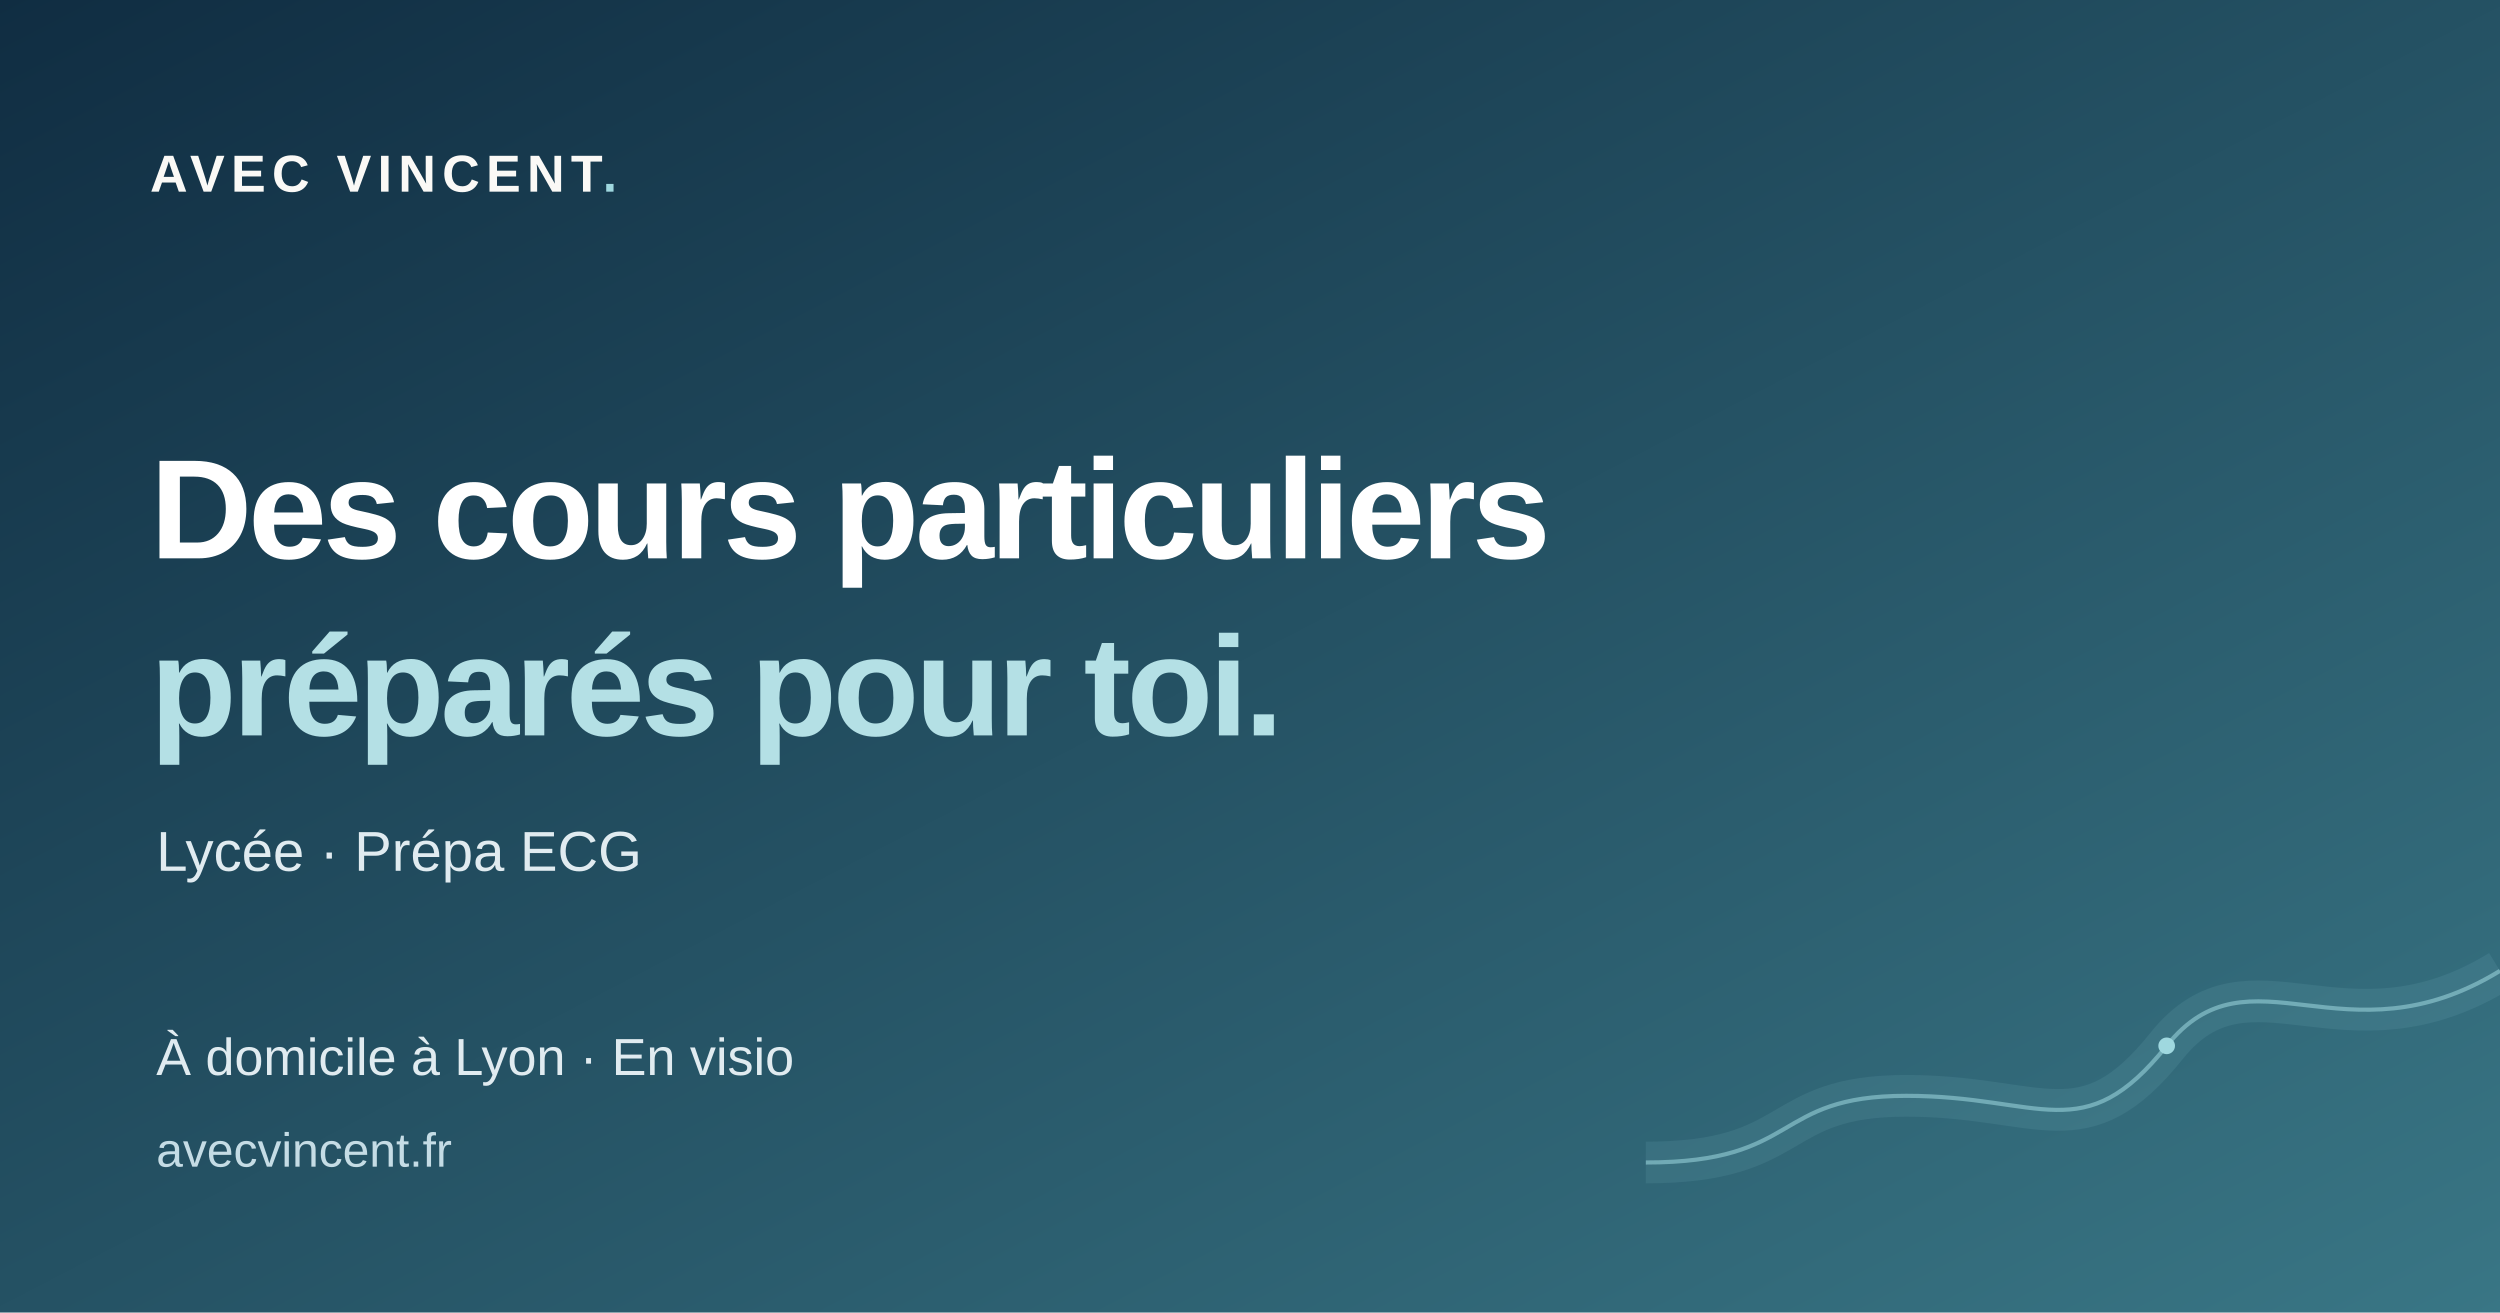
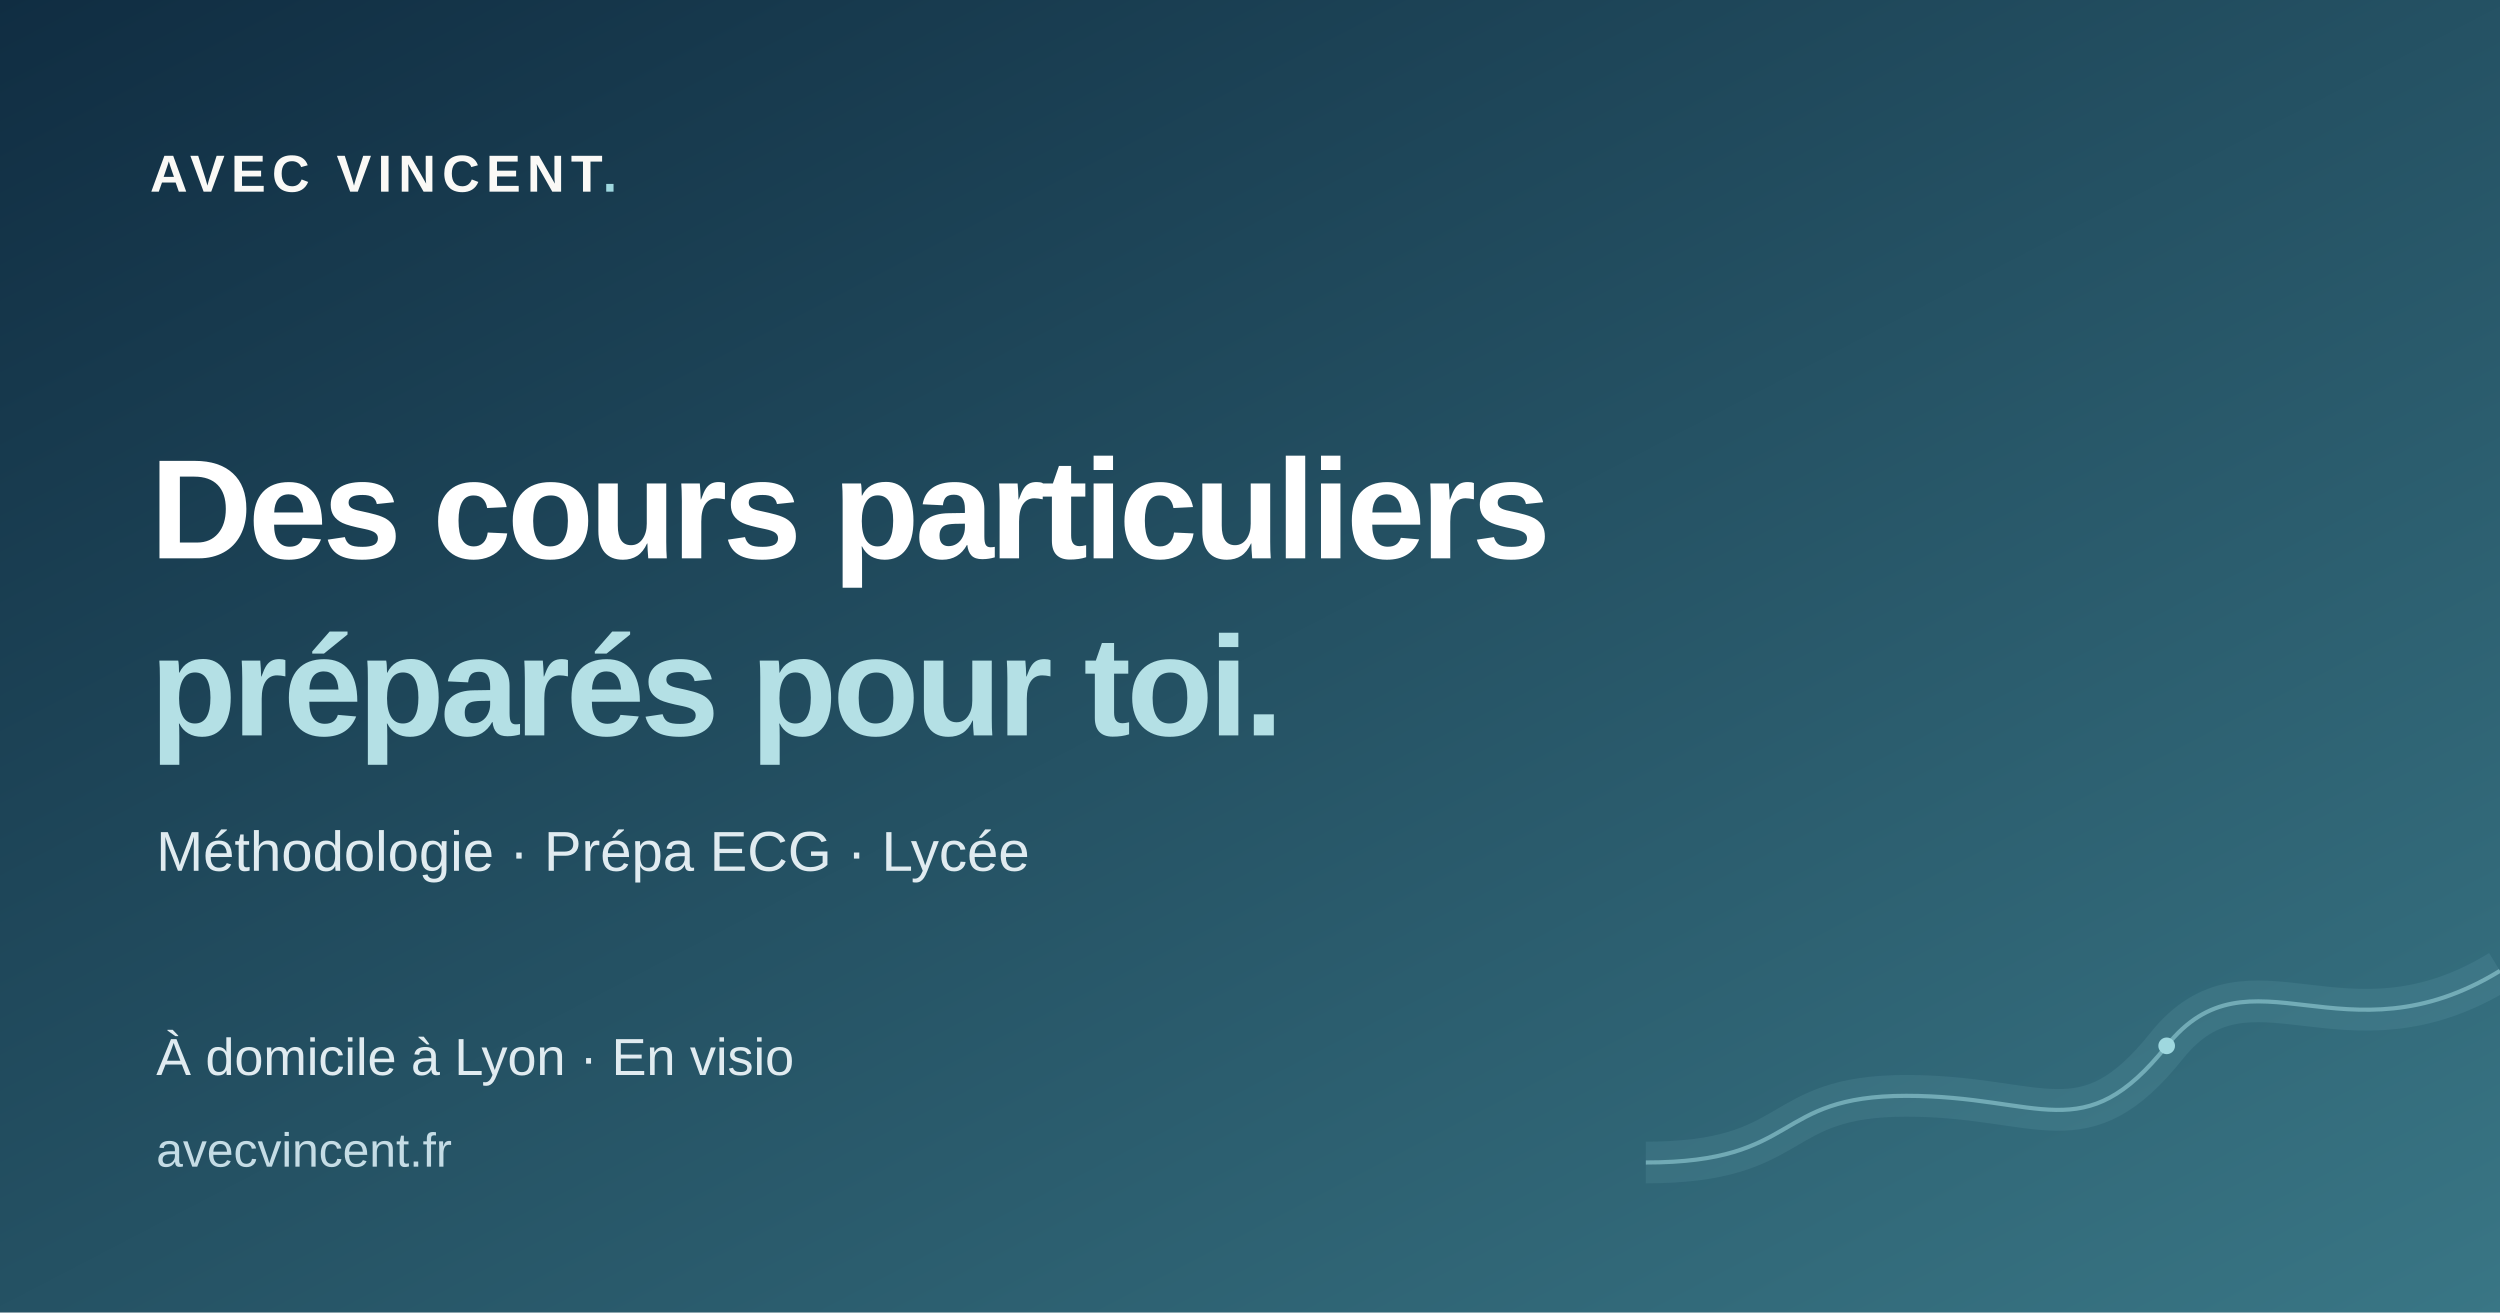
<svg xmlns="http://www.w3.org/2000/svg" width="1200" height="630" viewBox="0 0 1200 630" role="img" aria-labelledby="title desc">
  <defs>
    <linearGradient id="blue" x2="1" y2="1">
      <stop stop-color="#102d42" />
      <stop offset="1" stop-color="#397685" />
    </linearGradient>
  </defs>
  <rect width="1200" height="630" fill="url(#blue)" />
  <text x="72" y="92" font-family="Arial, sans-serif" font-size="25" font-weight="700" letter-spacing="3" fill="#faf9f6">AVEC VINCENT<tspan fill="#9fd8df">.</tspan>
  </text>
  <text x="72" y="268" font-family="Arial, sans-serif" font-size="68" font-weight="700" letter-spacing="-2" fill="#fff">Des cours particuliers</text>
  <text x="72" y="353" font-family="Arial, sans-serif" font-size="68" font-weight="700" letter-spacing="-2" fill="#b4e0e5">préparés pour toi.</text>
-   <text x="75" y="418" font-family="Arial, sans-serif" font-size="27" fill="#e0ebf0">Lycée · Prépa ECG</text>
+   <text x="75" y="418" font-family="Arial, sans-serif" font-size="27" fill="#e0ebf0">Méthodologie · Prépa ECG · Lycée</text>
  <path d="M790 558C865 558 850 526 915 526S1000 552 1040 502 1125 512 1200 466" stroke="#9fd8df" stroke-opacity=".10" stroke-width="20" fill="none" />
  <path d="M790 558C865 558 850 526 915 526S1000 552 1040 502 1125 512 1200 466" stroke="#9fd8df" stroke-opacity=".55" stroke-width="2" fill="none" />
  <circle cx="1040" cy="502" r="4" fill="#9fd8df" />
  <text x="75" y="516" font-family="Arial, sans-serif" font-size="25" fill="#e0ebf0">À domicile à Lyon · En visio</text>
  <text x="75" y="560" font-family="Arial, sans-serif" font-size="23" fill="#c5dce5">avecvincent.fr</text>
</svg>
